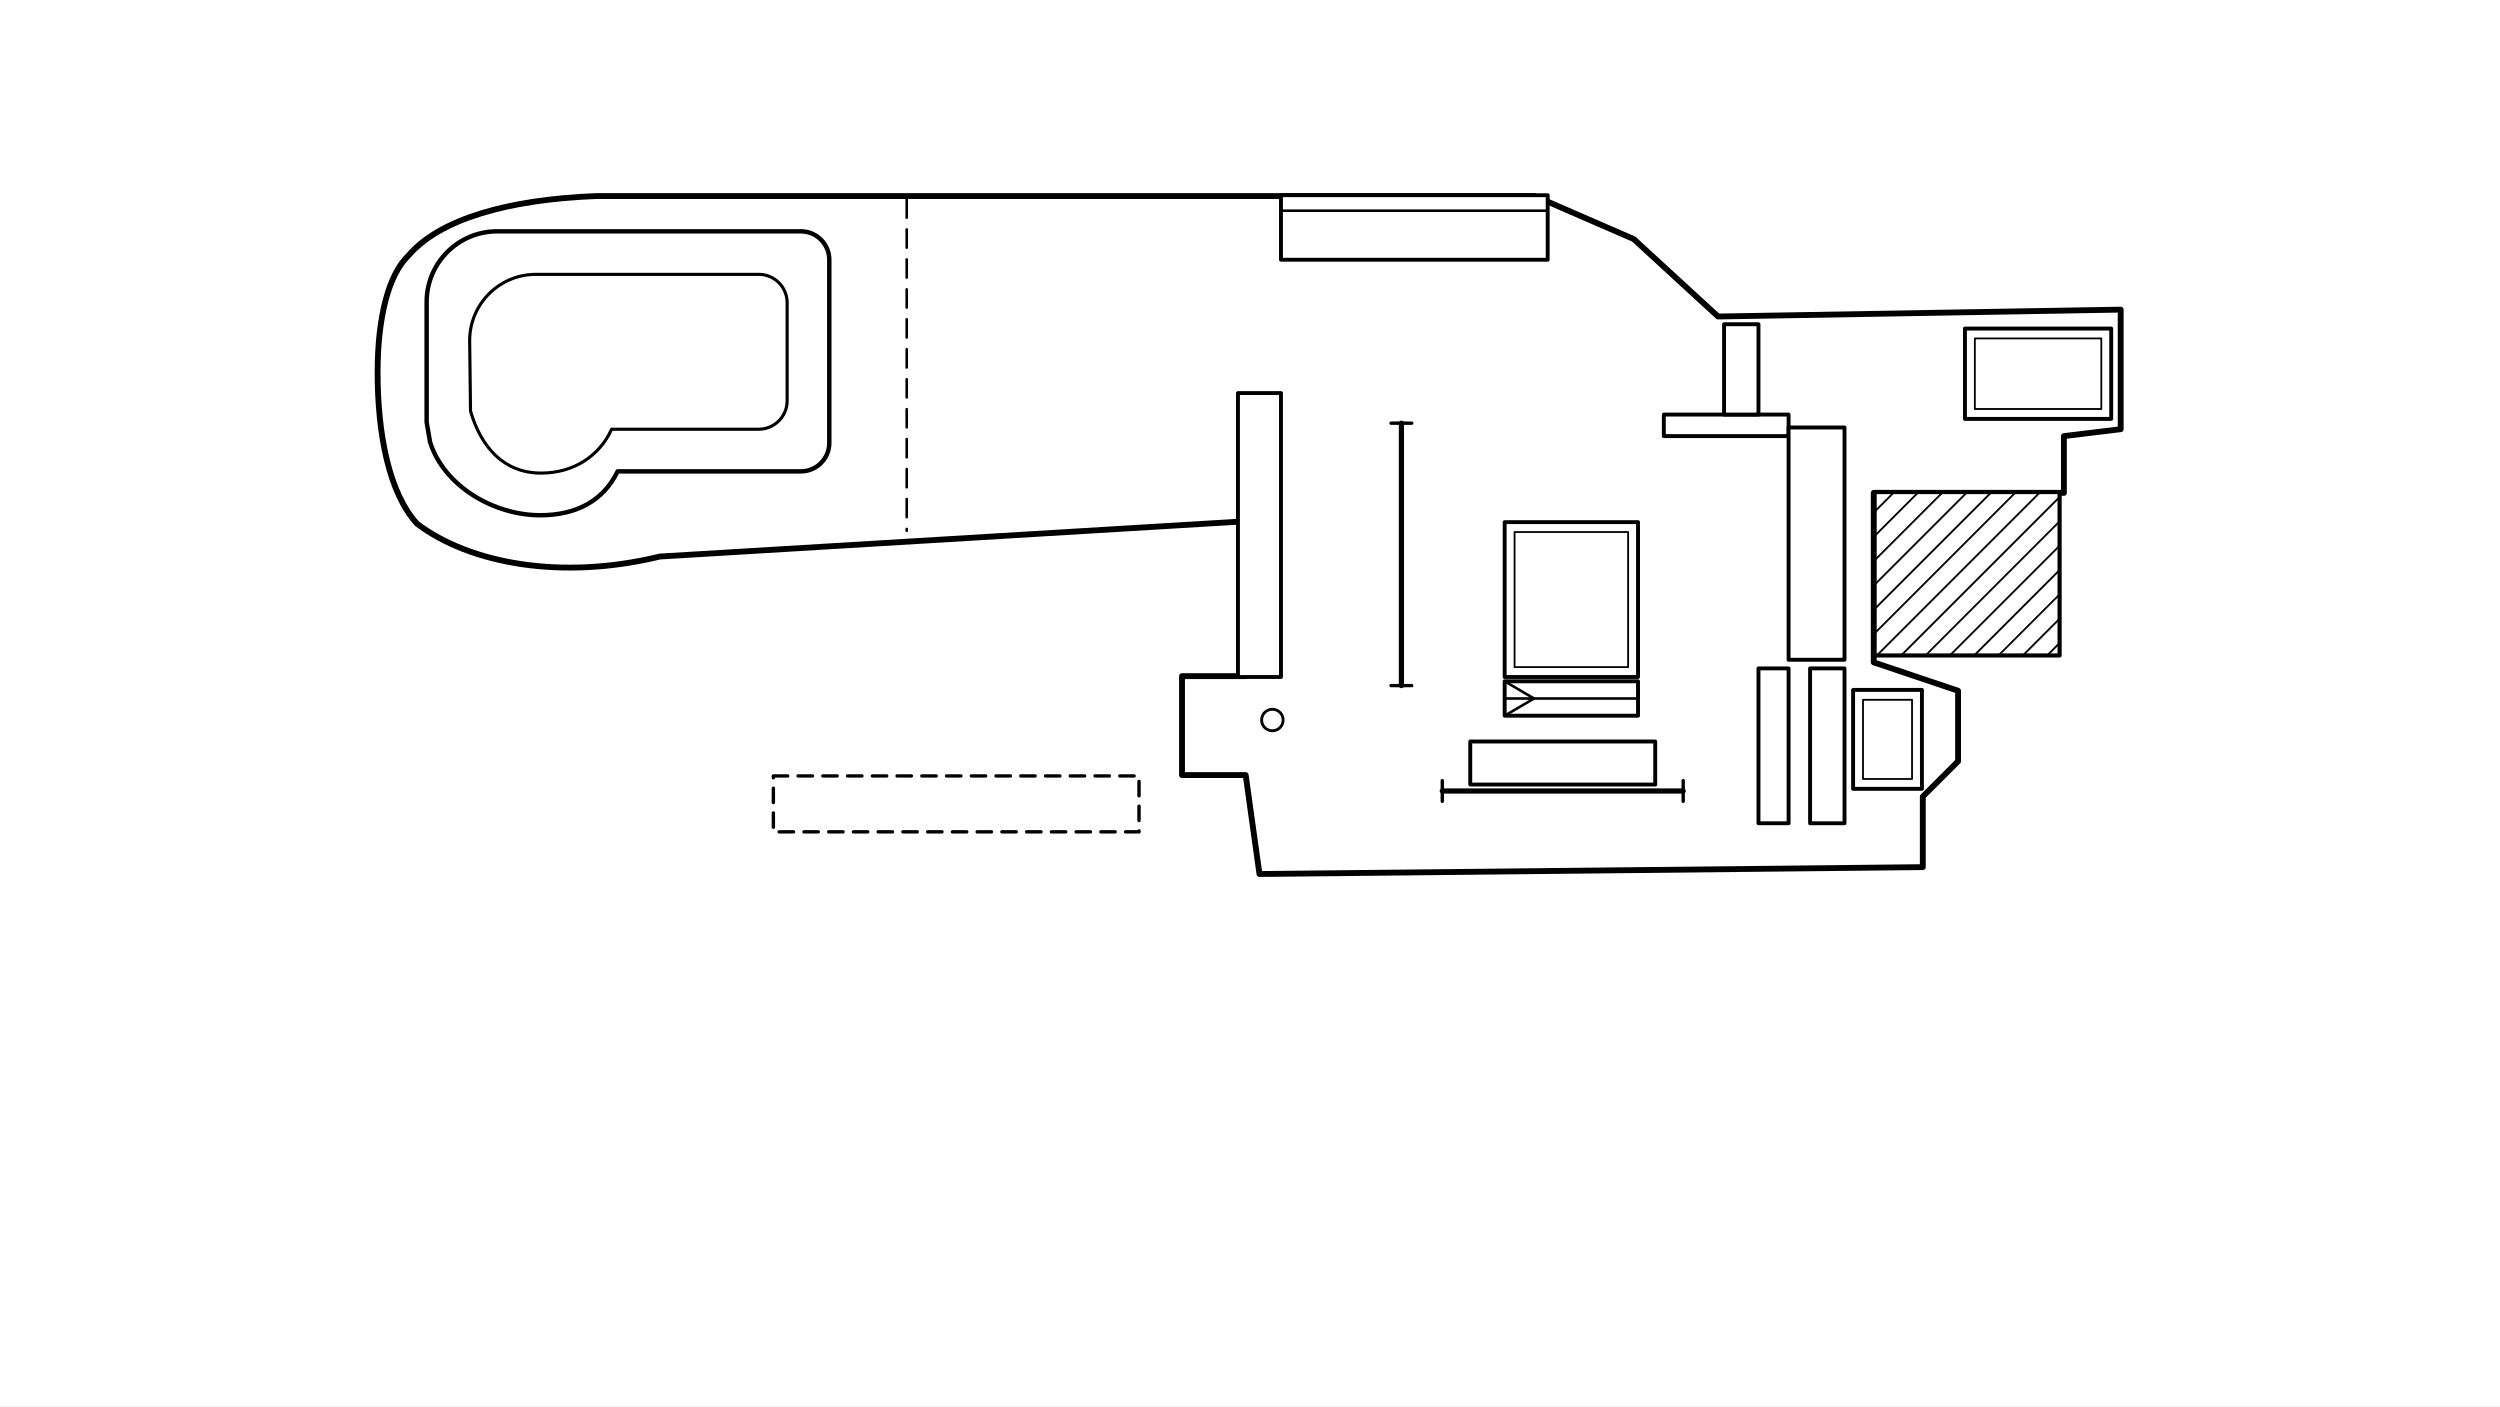
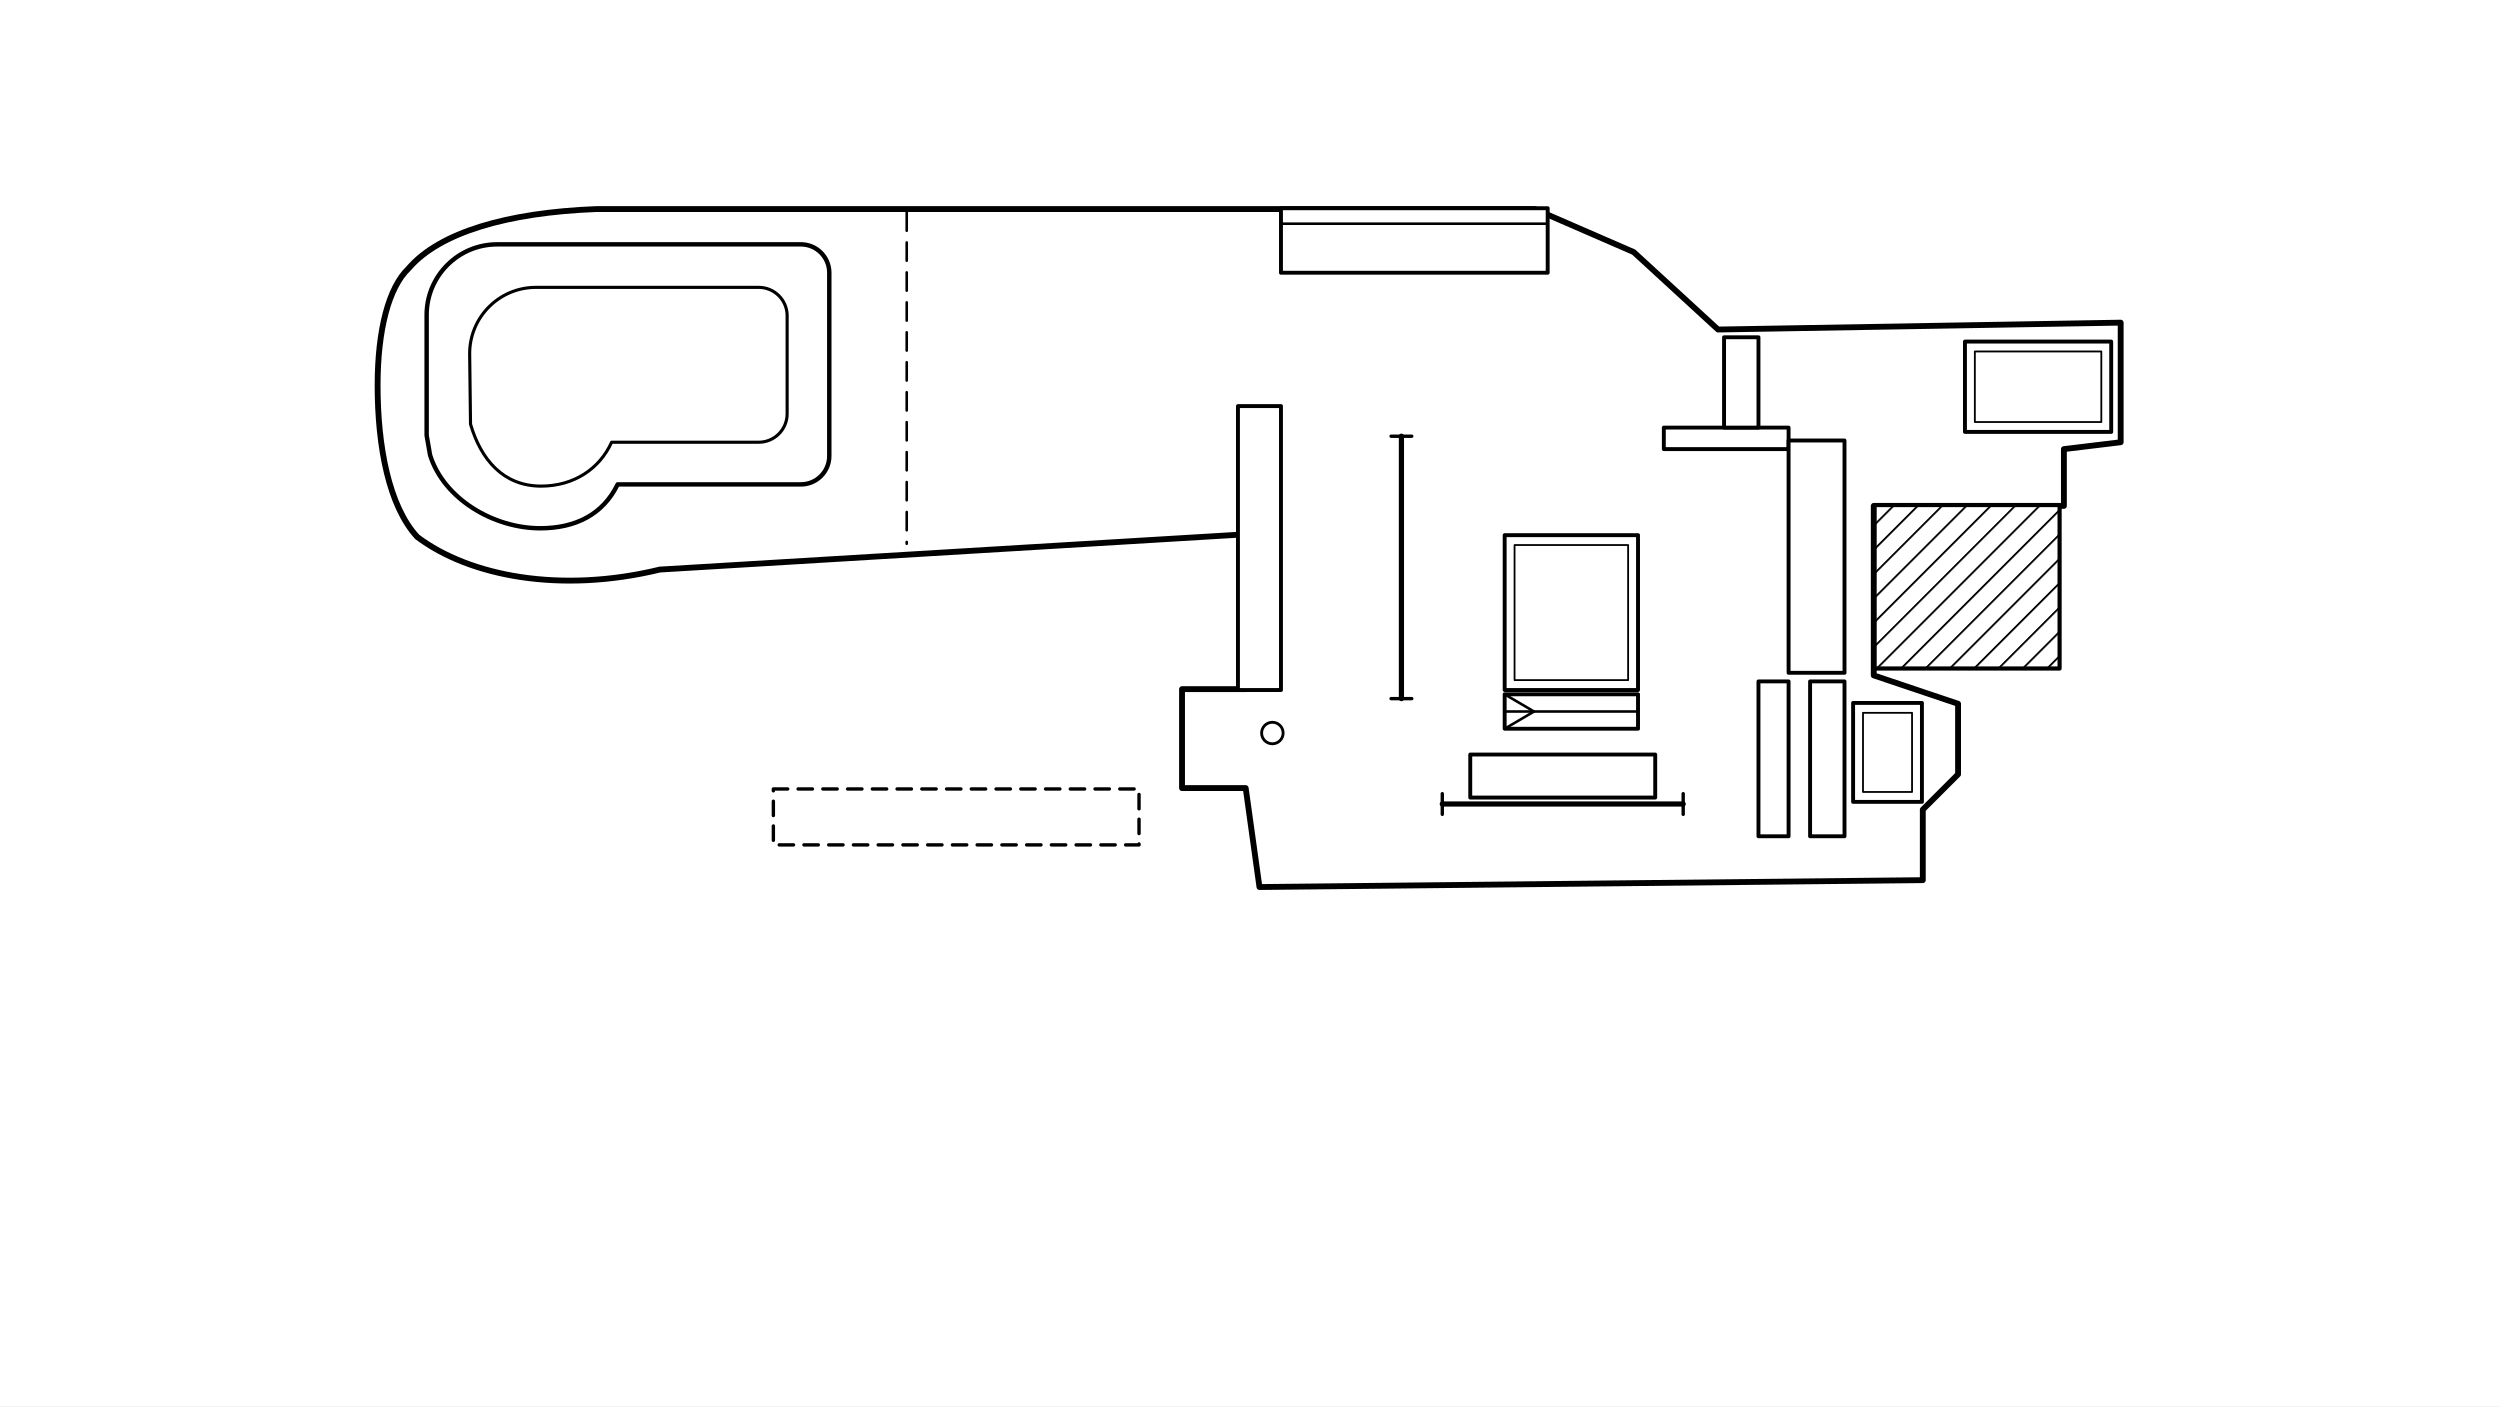
<svg xmlns="http://www.w3.org/2000/svg" width="1920" height="1080" viewBox="0 0 1920 1080">
  <style>
    text { font-family:'Helvetica Neue',Helvetica,Arial,'Liberation Sans',sans-serif; fill:#000 }
    .pad,.coping,.floor,.thin,.joint,.obj,.rail,.shelter,.offpad {
      fill:#fff; stroke:#000; stroke-linejoin:round; stroke-linecap:round }
    .thin,.joint,.floor,.coping,.rail { fill:none }
    .joint   { stroke-dasharray:2.119 1.362 }
    .shelter { fill:url(#hatch) }
    .offpad  { fill:none; stroke-dasharray:1.665 1.211 }
-     .icon    { fill:#fff; stroke:#000; stroke-width:2.4; stroke-linejoin:round; stroke-linecap:round }
+     .icon    { fill:#fff; stroke:#000; stroke-linejoin:round; stroke-linecap:round }
    .cone    { fill:#000; fill-opacity:0.045; stroke:#000; stroke-width:1.0; stroke-opacity:0.55; stroke-dasharray:8 7 }
    .perf    { fill:none; stroke:#000; stroke-width:1.6; stroke-dasharray:9 7 }
+     .key     { fill:#000; stroke:#fff; stroke-width:1.6 }
+     .keynum  { font-size:11.5px; font-weight:700; fill:#fff; letter-spacing:0 }
+     .dial    { fill:#fff; stroke:#000; stroke-width:1.8 }
+     .dialtick{ stroke:#000; stroke-width:1.4 }
+     .sunarc  { fill:none; stroke:#000; stroke-width:5; stroke-linecap:round }
+     .sunray  { stroke:#000; stroke-width:3 }
+     .sunhead,.narrow { fill:#000 }
+     .dialnum { font-size:12px; letter-spacing:0.6px }
    .title   { font-size:26px; letter-spacing:4.5px; font-weight:700 }
    .sub     { font-size:15px; letter-spacing:2.6px }
    .tick    { font-size:15px; letter-spacing:1.6px }
    .note    { font-size:12.5px; letter-spacing:1.4px }
    .legend  { font-size:14px; letter-spacing:1.4px }
-     .camtag  { font-size:16px; letter-spacing:2.4px; font-weight:700 }
-     .camlens { font-size:13px; letter-spacing:1.6px }
-     .key     { fill:#000; stroke:none }
-     .keynum  { font-size:13px; font-weight:700; fill:#fff; letter-spacing:0 }
+     .camtag  { font-size:15px; letter-spacing:2.4px; font-weight:700 }
+     .camlens { font-size:12.5px; letter-spacing:1.6px }
+     .bandtag { font-size:11.5px; letter-spacing:1.2px }
    .grid line { stroke:#000; stroke-width:0.6; opacity:0.22 }
</style>
  <defs>
    <pattern id="hatch" patternUnits="userSpaceOnUse" width="2.0" height="2.0" patternTransform="rotate(45)">
      <rect width="2.0" height="2.0" fill="#fff" />
      <line x1="0" y1="0" x2="0" y2="2.0" stroke="#000" stroke-width="0.42" />
    </pattern>
-     <g id="cam">
+     <g id="cam" stroke-width="4.80">
      <rect x="-17" y="-47" width="34" height="13" rx="2" />
-       <line x1="-17" y1="-41.5" x2="17" y2="-41.5" stroke-width="2" />
+       <line x1="-17" y1="-41.5" x2="17" y2="-41.5" stroke-width="4.00" />
      <rect x="-15" y="-34" width="30" height="14" rx="1.5" />
-       <g stroke-width="1.8">
+       <g stroke-width="3.60">
        <line x1="-11" y1="-33" x2="-11" y2="-21" />
        <line x1="-7.3" y1="-33" x2="-7.3" y2="-21" />
        <line x1="-3.6" y1="-33" x2="-3.6" y2="-21" />
        <line x1="0" y1="-33" x2="0" y2="-21" />
        <line x1="3.6" y1="-33" x2="3.6" y2="-21" />
        <line x1="7.3" y1="-33" x2="7.3" y2="-21" />
        <line x1="11" y1="-33" x2="11" y2="-21" />
      </g>
      <rect x="-13" y="-20" width="26" height="6" rx="1.5" />
-       <rect x="-23" y="-14" width="46" height="45" rx="4" stroke-width="3" />
+       <rect x="-23" y="-14" width="46" height="45" rx="4" stroke-width="6.00" />
      <rect x="23" y="-4" width="9" height="23" rx="2" />
-       <path d="M -23,-8 L -40,-8" stroke-width="2.4" />
+       <path d="M -23,-8 L -40,-8" stroke-width="4.80" />
      <rect x="-29" y="-11.5" width="7" height="7" rx="1" />
      <path d="M -40,-14.5 L -56,-17 L -53.5,-3 L -40,-4 Z" />
      <rect x="-9" y="3" width="15" height="21" rx="2" />
-       <line x1="-6" y1="19" x2="0" y2="19" stroke-width="2" />
+       <line x1="-6" y1="19" x2="0" y2="19" stroke-width="4.00" />
      <rect x="-15" y="31" width="30" height="9" rx="1.5" />
      <rect x="-12" y="40" width="24" height="8" rx="1.5" />
    </g>
-     <g id="person">
-       <ellipse cx="0" cy="0" rx="30" ry="12" stroke-width="2.8" />
-       <ellipse cx="-21" cy="0" rx="2.6" ry="6" stroke-width="2" />
-       <ellipse cx="21" cy="0" rx="2.6" ry="6" stroke-width="2" />
-       <circle cx="0" cy="-2" r="16" fill="#000" stroke-width="2.4" />
-       <path d="M -15.2,3 A 16,16 0 0 0 15.2,3 Z" fill="#fff" stroke-width="2.4" />
-       <path d="M -5.5,12.5 L 0,19 L 5.5,12.5 Z" fill="#000" stroke-width="2" />
+     <g id="person" stroke-width="4.80">
+       <ellipse cx="0" cy="0" rx="30" ry="12" stroke-width="5.60" />
+       <ellipse cx="-21" cy="0" rx="2.6" ry="6" stroke-width="4.00" />
+       <ellipse cx="21" cy="0" rx="2.6" ry="6" stroke-width="4.00" />
+       <circle cx="0" cy="-2" r="16" fill="#000" stroke-width="4.80" />
+       <path d="M -15.2,3 A 16,16 0 0 0 15.2,3 Z" fill="#fff" stroke-width="4.80" />
+       <path d="M -5.5,12.5 L 0,19 L 5.5,12.5 Z" fill="#000" stroke-width="4.00" />
    </g>
  </defs>
  <rect width="1920" height="1080" fill="#fff" />
-   <g id="park" transform="translate(290,140) scale(6.6075)">
+   <g id="park" transform="translate(290,150) scale(6.6075)">
    <path class="pad" d="M 0.0,22.1  C 0.0,15.6 1.3,10.7 3.6,8.5  C 7.2,4.3 15.1,2.0 25.4,1.6  L 134.5,1.6  L 146.0,6.6 L 155.8,15.6  L 202.6,14.8 L 202.6,28.7 L 196.0,29.5 L 196.0,36.1  L 173.9,36.1 L 173.9,55.8  L 183.7,59.1 L 183.7,67.3 L 179.6,71.4 L 179.6,79.6  L 102.5,80.4 L 100.9,68.9  L 93.5,68.9 L 93.5,57.4 L 100.9,57.4  L 100.9,39.4  L 32.8,43.5  C 21.3,46.3 10.7,44.3 4.6,39.7  C 1.3,36.1 0.0,29.2 0.0,22.1 Z" stroke-width="0.681" />
    <path class="coping" d="M 13.9,5.7  L 49.2,5.7 A 3.3,3.3 0 0 1 52.5,9.0  L 52.5,30.3 A 3.3,3.3 0 0 1 49.2,33.6  L 27.9,33.6  C 26.2,37.1 23.0,38.7 18.9,38.7  C 13.5,38.7 7.7,35.3 6.1,30.2  L 5.7,27.9 L 5.7,13.9  A 8.2,8.2 0 0 1 13.9,5.7 Z" stroke-width="0.515" />
    <path class="floor" d="M 18.4,10.7  L 44.3,10.7 A 3.3,3.3 0 0 1 47.6,13.9  L 47.6,25.4 A 3.3,3.3 0 0 1 44.3,28.7  L 27.2,28.7  C 25.8,31.8 22.8,33.8 19.0,33.8  C 14.6,33.8 12.0,30.7 10.8,26.6  L 10.7,18.4  A 7.7,7.7 0 0 1 18.4,10.7 Z" stroke-width="0.363" />
    <line class="joint" x1="61.5" y1="2.0" x2="61.5" y2="40.5" stroke-width="0.303" />
    <rect class="obj" x="105.0" y="1.5" width="31.0" height="7.5" stroke-width="0.454" />
    <line class="thin" x1="105.0" y1="3.3" x2="136.0" y2="3.3" stroke-width="0.303" />
    <rect class="obj" x="100.0" y="24.5" width="5.0" height="33.0" stroke-width="0.454" />
    <line class="rail" x1="119.0" y1="28.0" x2="119.0" y2="58.5" stroke-width="0.605" />
    <line class="obj" x1="117.8" y1="28.0" x2="120.2" y2="28.0" stroke-width="0.394" />
    <line class="obj" x1="117.8" y1="58.5" x2="120.2" y2="58.5" stroke-width="0.394" />
    <rect class="obj" x="131.0" y="39.5" width="15.5" height="18.0" stroke-width="0.454" />
    <rect class="thin" x="132.15" y="40.65" width="13.2" height="15.7" stroke-width="0.212" />
    <rect class="obj" x="131.0" y="58.0" width="15.5" height="4.0" stroke-width="0.454" />
    <line class="thin" x1="131.0" y1="60.0" x2="146.5" y2="60.0" stroke-width="0.303" />
    <line class="thin" x1="131.0" y1="58.0" x2="134.41" y2="60.0" stroke-width="0.303" />
    <line class="thin" x1="131.0" y1="62.0" x2="134.41" y2="60.0" stroke-width="0.303" />
    <rect class="obj" x="127.0" y="65.0" width="21.5" height="5.0" stroke-width="0.454" />
    <line class="rail" x1="123.75" y1="70.75" x2="151.75" y2="70.75" stroke-width="0.605" />
    <line class="obj" x1="123.75" y1="69.55" x2="123.75" y2="71.95" stroke-width="0.394" />
    <line class="obj" x1="151.75" y1="69.55" x2="151.75" y2="71.95" stroke-width="0.394" />
    <rect class="obj" x="149.5" y="27.0" width="14.5" height="2.5" stroke-width="0.454" />
    <rect class="obj" x="156.5" y="16.5" width="4.0" height="10.5" stroke-width="0.454" />
    <rect class="obj" x="164.0" y="28.5" width="6.5" height="27.0" stroke-width="0.454" />
    <rect class="obj" x="160.5" y="56.5" width="3.5" height="18.0" stroke-width="0.454" />
    <rect class="obj" x="166.5" y="56.5" width="4.0" height="18.0" stroke-width="0.454" />
    <rect class="obj" x="171.5" y="59.0" width="8.0" height="11.5" stroke-width="0.454" />
    <rect class="thin" x="172.65" y="60.15" width="5.7" height="9.2" stroke-width="0.212" />
    <rect class="obj" x="184.5" y="17.0" width="17.0" height="10.5" stroke-width="0.454" />
    <rect class="thin" x="185.65" y="18.15" width="14.7" height="8.2" stroke-width="0.212" />
    <rect class="shelter" x="174.0" y="36.0" width="21.5" height="19.0" stroke-width="0.484" />
    <circle class="obj" cx="104.0" cy="62.5" r="1.25" stroke-width="0.333" />
    <rect class="offpad" x="46.0" y="69.0" width="42.5" height="6.5" stroke-width="0.394" />
  </g>
+   <g id="keys" />
+   <g id="band" />
+   <g id="cameras" />
</svg>
